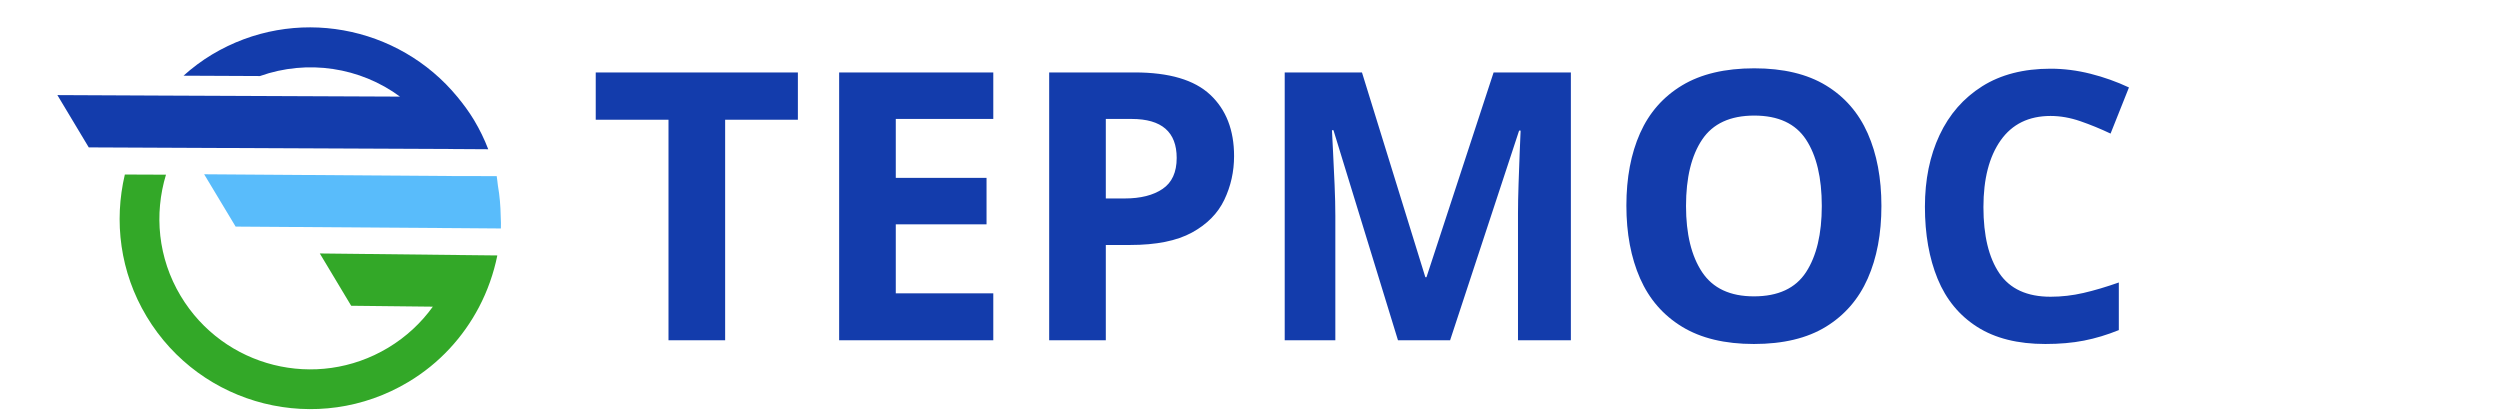
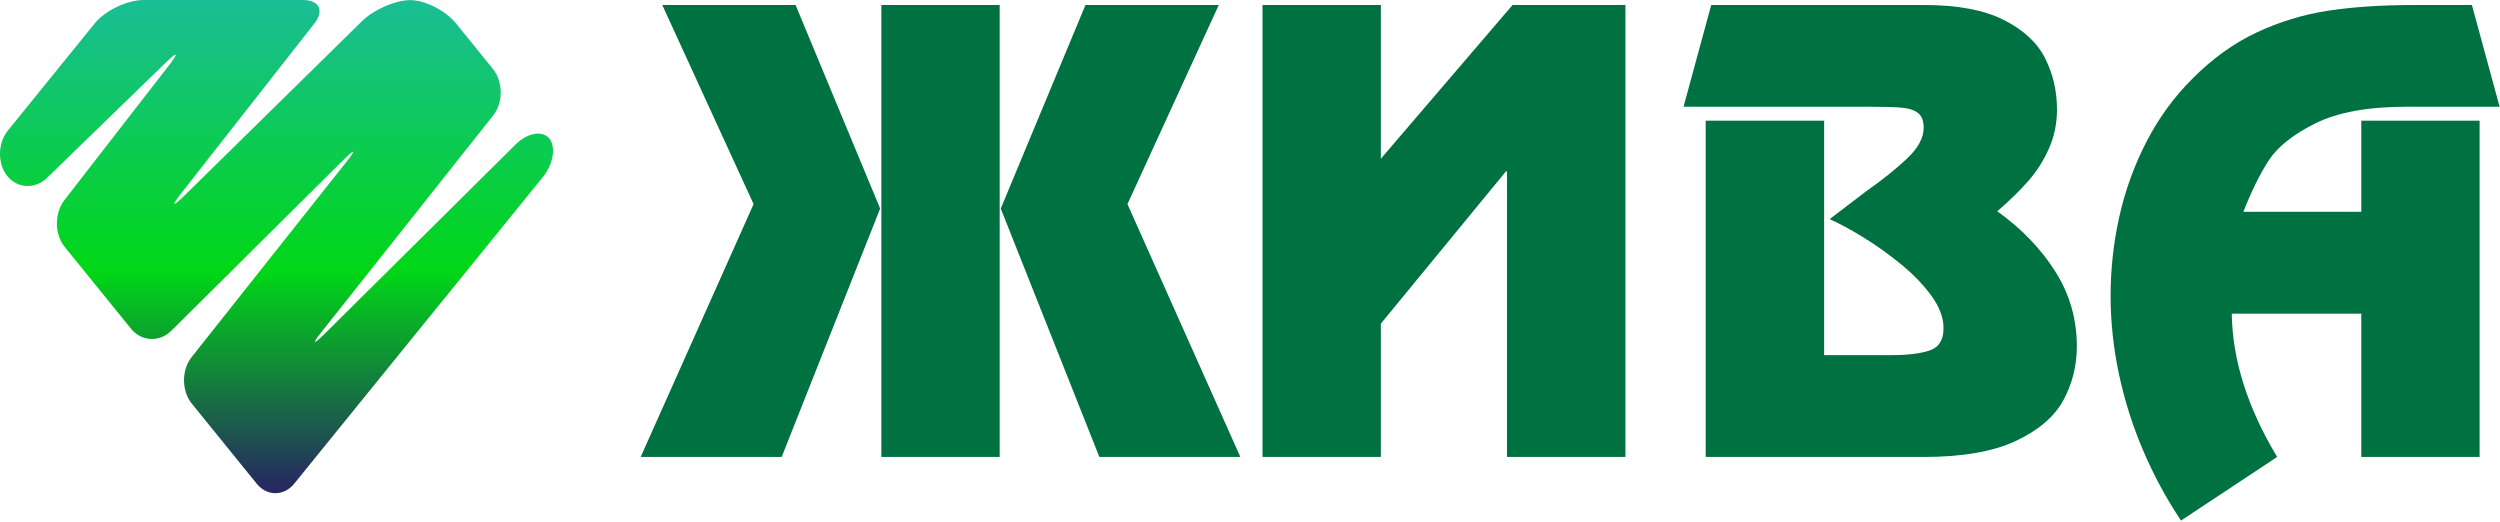
- <svg xmlns="http://www.w3.org/2000/svg" width="100%" height="100%" viewBox="0 0 2360 394" version="1.1" xml:space="preserve" style="fill-rule:evenodd;clip-rule:evenodd;stroke-linejoin:round;stroke-miterlimit:2;">
+ <svg xmlns="http://www.w3.org/2000/svg" width="100%" height="100%" viewBox="0 0 1593 332" version="1.1" xml:space="preserve" style="fill-rule:evenodd;clip-rule:evenodd;stroke-linejoin:round;stroke-miterlimit:2;">
+   <g id="Layer_1">
+     <path d="M220.598,103.3c6.538,-8.19 5.781,-8.878 -1.652,-1.514l-109.906,109.081c-7.433,7.364 -18.926,6.744 -25.533,-1.376l-42.187,-52.029c-6.607,-8.121 -6.744,-21.541 -0.344,-29.868l66.687,-85.957c6.401,-8.259 5.506,-9.085 -1.996,-1.79l-75.702,73.501c-7.502,7.295 -18.857,6.813 -25.258,-1.101c-6.4,-7.915 -6.262,-20.991 0.344,-29.111l55.401,-68.34c6.607,-8.12 20.578,-14.796 31.038,-14.796l101.511,-0c10.461,-0 13.764,6.744 7.295,15.003l-84.856,108.186c-6.469,8.259 -5.643,8.947 1.858,1.652l113.417,-111.421c7.501,-7.364 21.265,-13.351 30.694,-13.351c9.428,-0 22.504,6.675 29.111,14.796l23.537,29.043c6.607,8.121 6.675,21.472 0.137,29.73l-109.081,137.573c-6.537,8.19 -5.712,8.878 1.721,1.514l121.813,-120.78c7.432,-7.364 17.067,-9.016 21.403,-3.648c4.336,5.368 2.478,16.379 -4.129,24.5l-158.426,195.383c-6.606,8.12 -17.411,8.12 -23.949,-0l-41.293,-50.928c-6.607,-8.121 -6.675,-21.472 -0.137,-29.73l98.482,-124.222Z" style="fill:url(#_Linear1);fill-rule:nonzero;" />
+   </g>
  <g>
    <g>
-       <g id="XMLID_4915_">
-         <path d="M222.435,213.909l212.75,1.479l37.646,0.292c0.167,-3.146 0.042,-7.25 -0.167,-11.729c-0.166,-9.604 -0.958,-19.188 -2.645,-28.729c-0.188,-1.73 -0.417,-3.292 -0.542,-4.563c-0.375,-2.75 -0.583,-4.396 -0.583,-4.396l-39.209,-0.062l-236.958,-1.688l29.708,49.396Z" style="fill:#59bcfb;fill-rule:nonzero;" />
-       </g>
-       <g id="XMLID_4914_">
-         <path d="M245.394,71.784c44.979,-15.937 94.604,-8.312 132.208,19.417l-168.313,-0.729l-54.395,-0.23l-100.73,-0.479l29.625,49.375l41.834,0.188l41.125,0.187l252.771,1.125l41.375,0.25c-3.584,-9.396 -8.084,-18.666 -13.459,-27.625c-4.687,-7.812 -10,-14.896 -15.562,-21.687c-55.729,-67.854 -154.104,-86.604 -231.688,-40.125c-9.791,5.875 -18.75,12.666 -26.958,20l72.167,0.333Z" style="fill:#133cac;fill-rule:nonzero;" />
-       </g>
-       <g id="XMLID_4911_">
-         <path d="M138.373,298.701c51.187,85.312 161.937,113 247.25,61.812c29.375,-17.625 51.666,-42.333 66.5,-70.5c8.104,-15.416 13.896,-31.854 17.354,-48.875l-38.146,-0.416l-129.437,-1.459l29.625,49.375l77.083,0.854c-10.979,15.23 -25.104,28.521 -42.292,38.834c-67.604,40.562 -155.187,18.666 -195.75,-48.938c-21.562,-35.937 -25.104,-77.375 -13.875,-114.5l-14.687,-0.041l-24.146,-0.105c-10.396,44.063 -4.667,91.98 20.521,133.959Z" style="fill:#33a828;fill-rule:nonzero;" />
+       <g>
+         <path d="M718.412,130.061l71.95,161.114l-89.851,-0l-62.828,-158.274l53.963,-129.7l84.946,0l-58.18,126.86Zm-296.407,-126.86l84.946,0l53.876,129.7l-62.741,158.274l-89.852,-0l71.951,-161.114l-58.18,-126.86Zm139.597,287.974l-0,-287.974l75.393,0l-0,287.974l-75.393,-0Z" style="fill:#007241;fill-rule:nonzero;" />
+         <path d="M804.477,3.201l75.393,0l-0,97.942l83.913,-97.942l71.951,0l-0,287.974l-75.479,-0l-0,-181.942l-0.689,0l-79.696,96.996l-0,84.946l-75.393,-0l0,-287.974Z" style="fill:#007241;fill-rule:nonzero;" />
+         <path d="M1086.86,291.175l0,-214.302l75.479,0l0,149.409l43.291,-0c9.926,-0 17.872,-0.976 23.84,-2.927c5.967,-1.95 8.95,-6.713 8.95,-14.286c0,-6.599 -2.539,-13.412 -7.616,-20.441c-5.078,-7.028 -11.562,-13.77 -19.451,-20.225c-7.889,-6.455 -15.908,-12.178 -24.055,-17.17c-8.148,-4.992 -15.291,-8.865 -21.43,-11.619l23.581,-17.987c9.927,-6.943 18.461,-13.771 25.605,-20.484c7.143,-6.713 10.715,-13.282 10.715,-19.709c-0,-4.303 -1.148,-7.401 -3.443,-9.295c-2.295,-1.893 -5.68,-3.055 -10.155,-3.485c-4.476,-0.431 -11.705,-0.646 -21.689,-0.646l-117.737,0l17.644,-64.807l136.068,0c21,0 37.783,3.171 50.348,9.511c12.566,6.34 21.359,14.502 26.379,24.485c5.021,9.984 7.531,20.856 7.531,32.619c-0,8.778 -1.678,16.983 -5.035,24.614c-3.356,7.631 -7.703,14.517 -13.039,20.656c-5.336,6.139 -11.991,12.651 -19.967,19.537c15.435,11.073 27.742,23.84 36.922,38.298c9.18,14.459 13.77,30.381 13.77,47.766c0,12.279 -2.84,23.683 -8.52,34.211c-5.68,10.529 -15.779,19.207 -30.295,26.035c-14.516,6.828 -34.11,10.242 -58.782,10.242l-138.909,-0Z" style="fill:#007241;fill-rule:nonzero;" />
+         <path d="M1580.01,291.175l-75.393,-0l0,-91.315l-82.536,-0c0.402,29.491 10.041,59.93 28.918,91.315l-61.278,40.536c-9.296,-13.942 -17.314,-28.788 -24.056,-44.538c-6.741,-15.75 -11.891,-31.988 -15.448,-48.713c-3.558,-16.725 -5.336,-33.35 -5.336,-49.875c-0,-17.213 1.864,-34.124 5.594,-50.735c3.729,-16.611 9.467,-32.432 17.213,-47.465c7.746,-15.032 17.442,-28.373 29.09,-40.02c12.795,-12.91 26.493,-22.793 41.096,-29.649c14.602,-6.857 29.821,-11.49 45.657,-13.9c15.836,-2.41 34.025,-3.615 54.565,-3.615l37.008,0l17.644,64.807l-59.213,0c-24.557,0 -43.936,3.529 -58.137,10.586c-14.201,7.058 -24.127,14.947 -29.778,23.668c-5.652,8.721 -11.031,19.623 -16.138,32.705l75.135,-0l0,-58.094l75.393,0l0,214.302Z" style="fill:#007241;fill-rule:nonzero;" />
      </g>
    </g>
  </g>
-   <text x="555.296px" y="321.177px" style="font-family:'AHuxleyBold', 'a_Huxley', fantasy;font-weight:700;font-size:354.05px;fill:#133cac;">ТЕРМОС</text>
-   <rect x="0" y="0" width="2359.44" height="393.484" style="fill:none;" />
+   <defs>
+     <linearGradient id="_Linear1" x1="0" y1="0" x2="1" y2="0" gradientUnits="userSpaceOnUse" gradientTransform="matrix(-1.93386e-14,315.823,315.823,1.93386e-14,176.209,-7.38544)">
+       <stop offset="0" style="stop-color:#1bbc9b;stop-opacity:1" />
+       <stop offset="0.57" style="stop-color:#00d717;stop-opacity:1" />
+       <stop offset="1" style="stop-color:#262b60;stop-opacity:1" />
+     </linearGradient>
+   </defs>
</svg>
